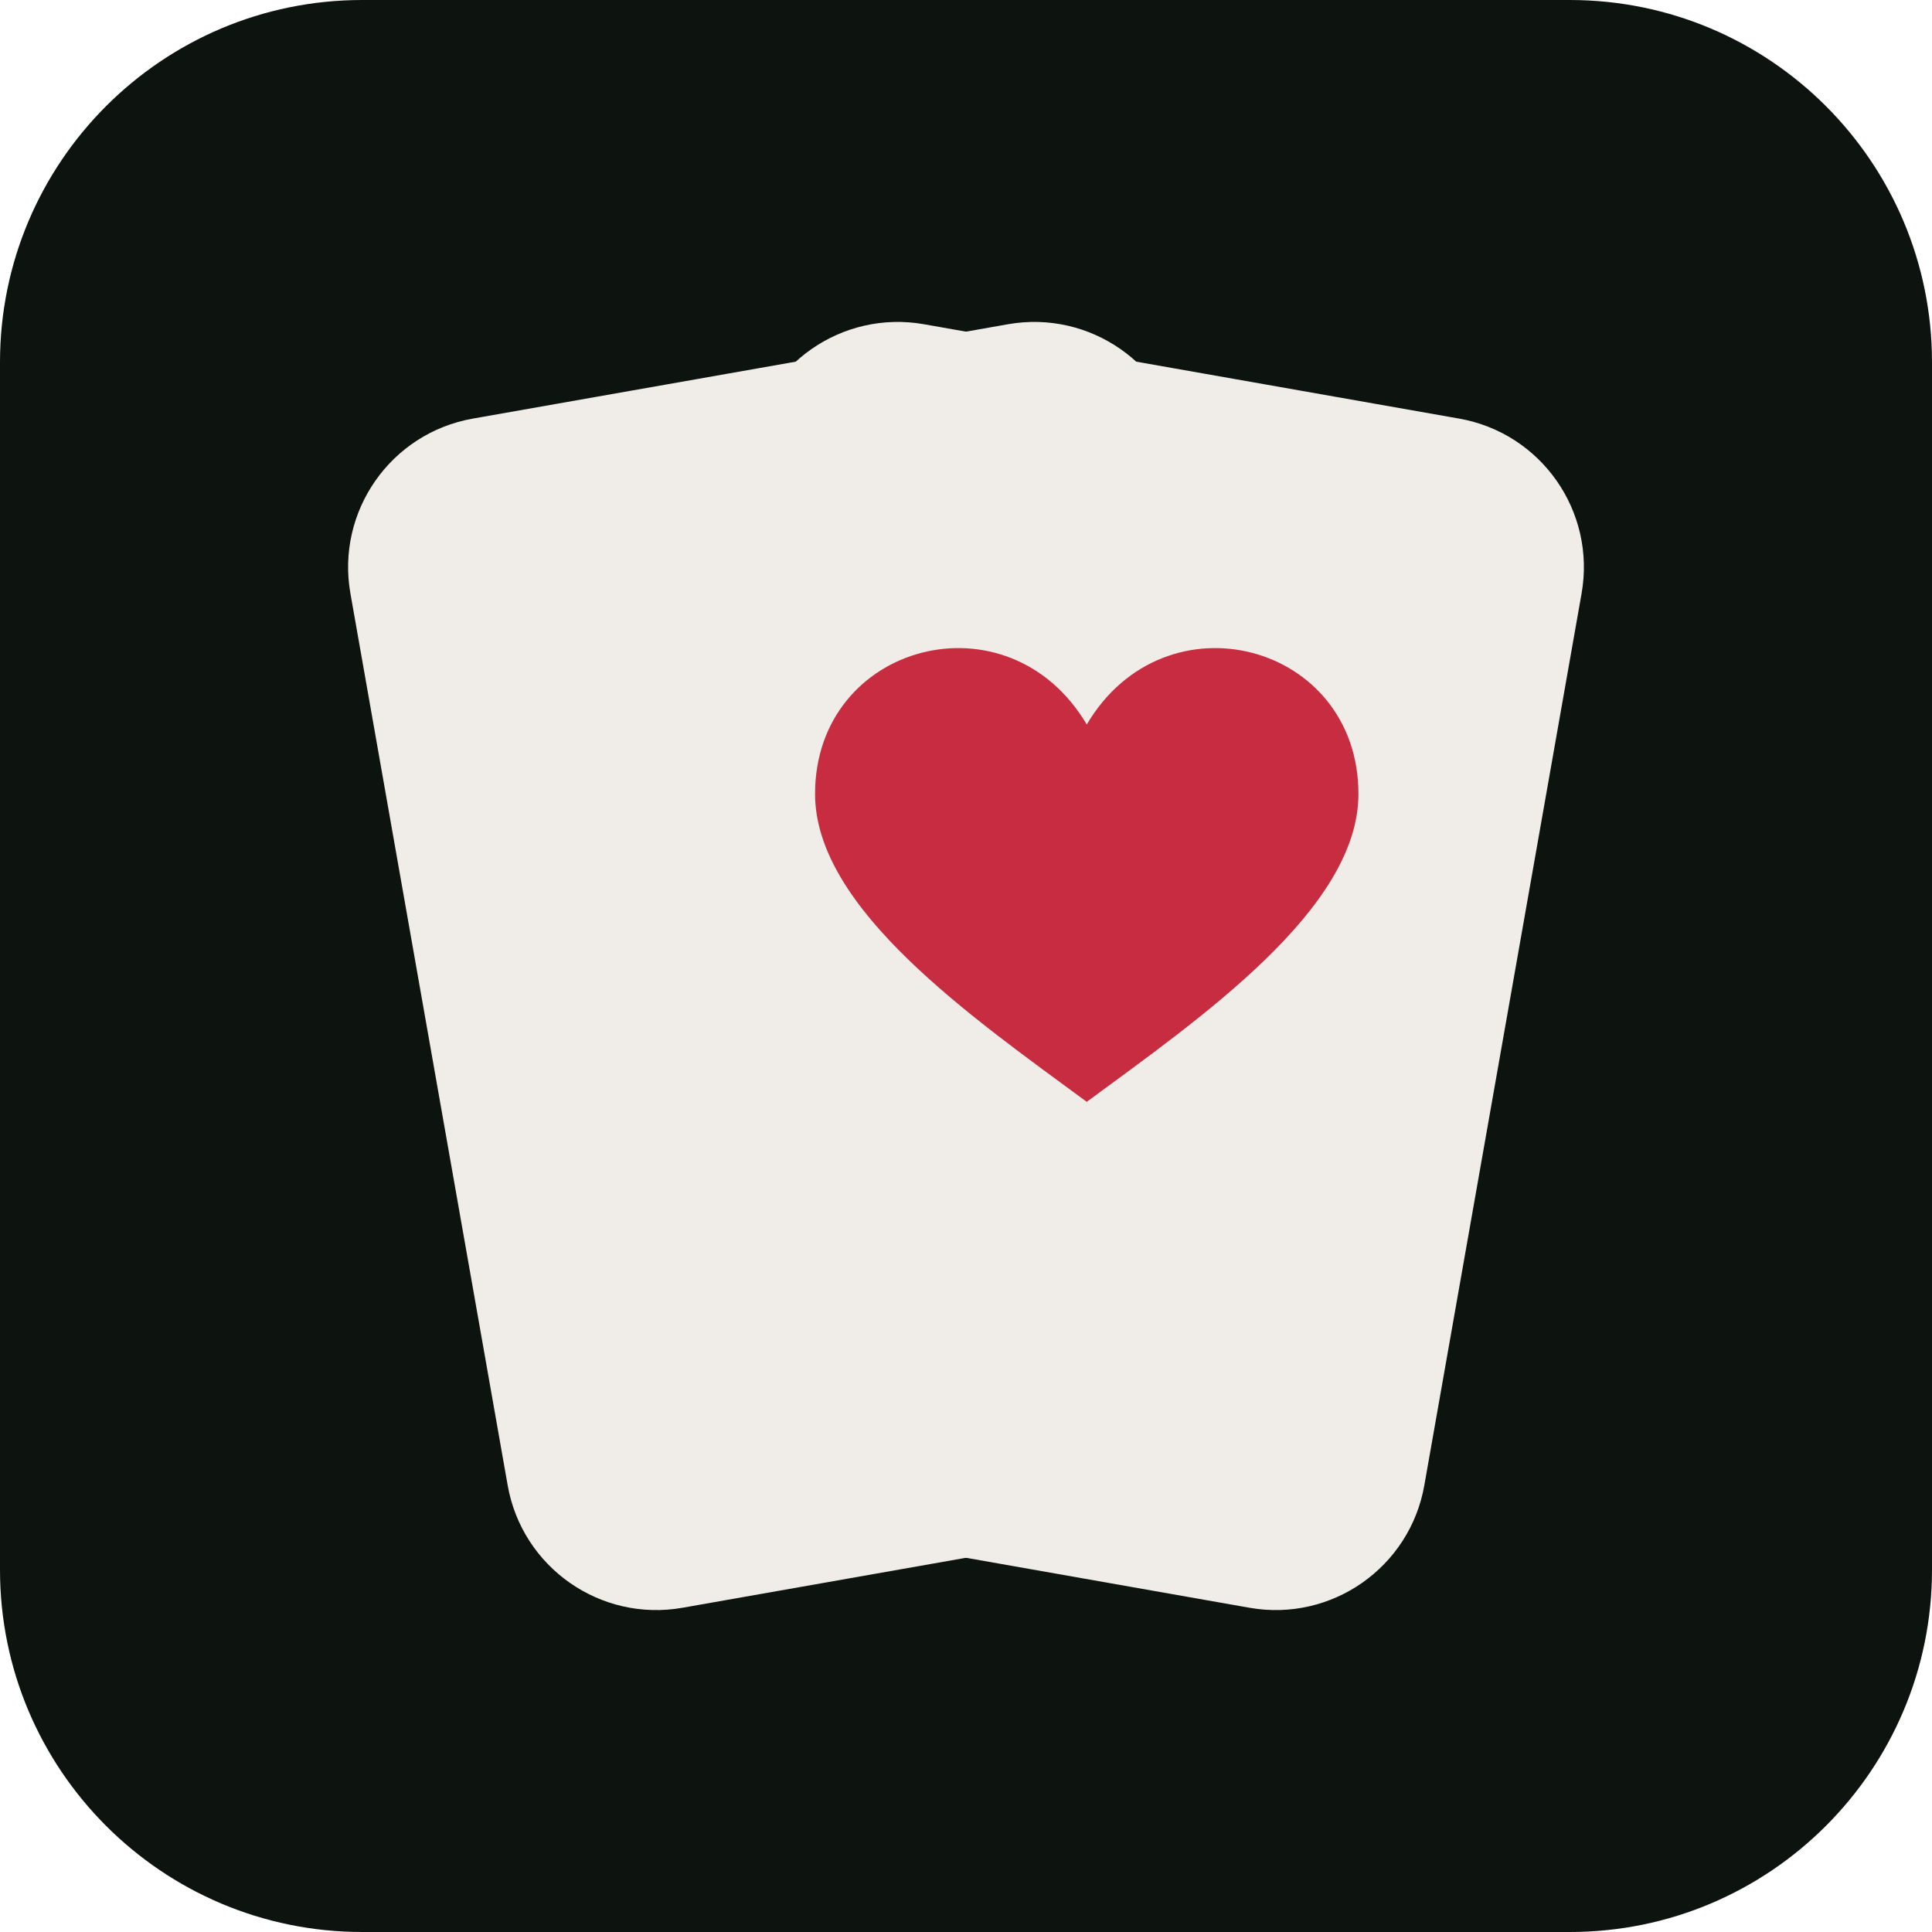
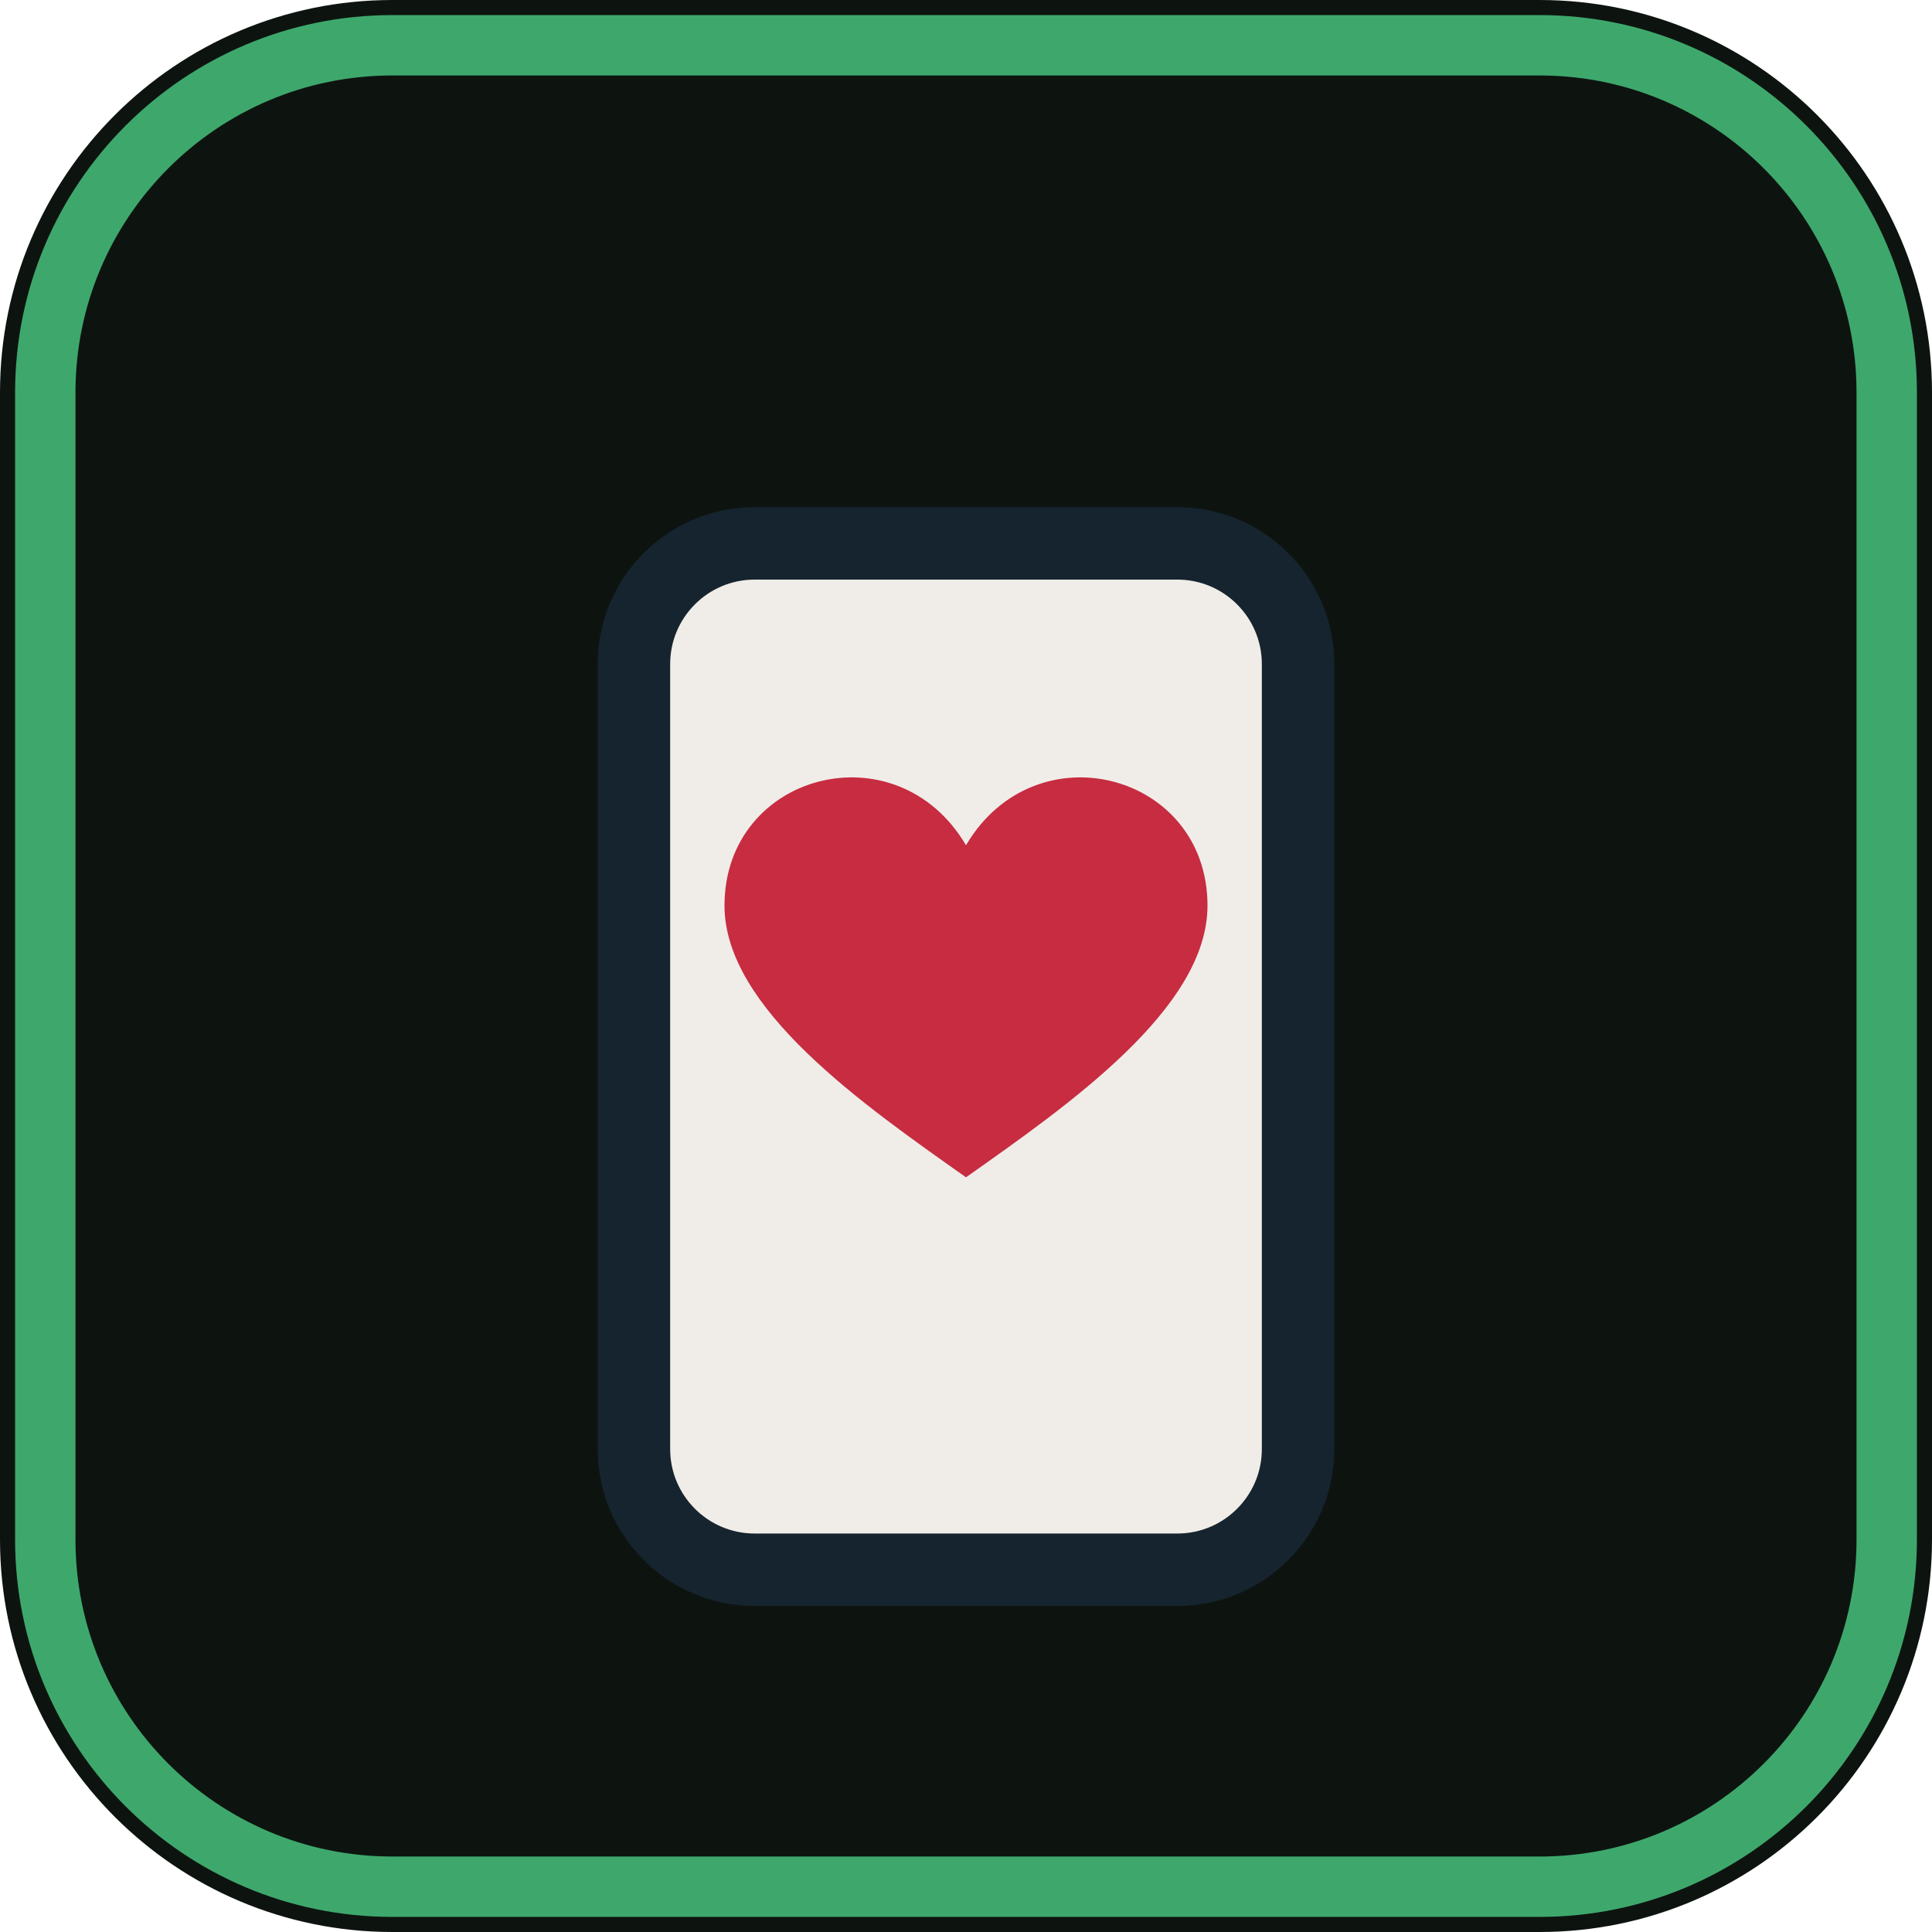
<svg xmlns="http://www.w3.org/2000/svg" viewBox="0 0 64 64" role="img" aria-label="Thousand">
-   <rect width="64" height="64" rx="12" fill="#0d1410" />
-   <rect x="14" y="12" width="28" height="40" rx="5" fill="#f0ede8" transform="rotate(-10 28 32)" />
-   <rect x="22" y="12" width="28" height="40" rx="5" fill="#f0ede8" transform="rotate(10 36 32)" />
-   <path d="M36 24c-2.6-4.4-9-2.7-9 2.3 0 3.8 5.2 7.4 9 10.2 3.8-2.8 9-6.4 9-10.2 0-5-6.4-6.7-9-2.3z" fill="#c72c41" />
+   <rect width="64" height="64" rx="13" fill="#0d1410" />
+   <rect x="1.5" y="1.5" width="61" height="61" rx="11.5" fill="none" stroke="#3ea86c" stroke-width="2" />
+   <g stroke="#16242f" stroke-width="2.4" stroke-linejoin="round">
+     <rect x="-11" y="-34" width="22" height="34" rx="4" fill="#f0ede8" transform="rotate(-23 32 52)" />
+     <rect x="-11" y="-34" width="22" height="34" rx="4" fill="#f0ede8" transform="rotate(23 32 52)" />
+     <rect x="21" y="18" width="22" height="34" rx="4" fill="#f0ede8" />
+   </g>
+   <path d="M32 28c-2.3-3.9-8-2.4-8 2 0 3.4 4.6 6.6 8 9 3.4-2.4 8-5.6 8-9 0-4.4-5.7-5.9-8-2z" fill="#c72c41" />
</svg>
